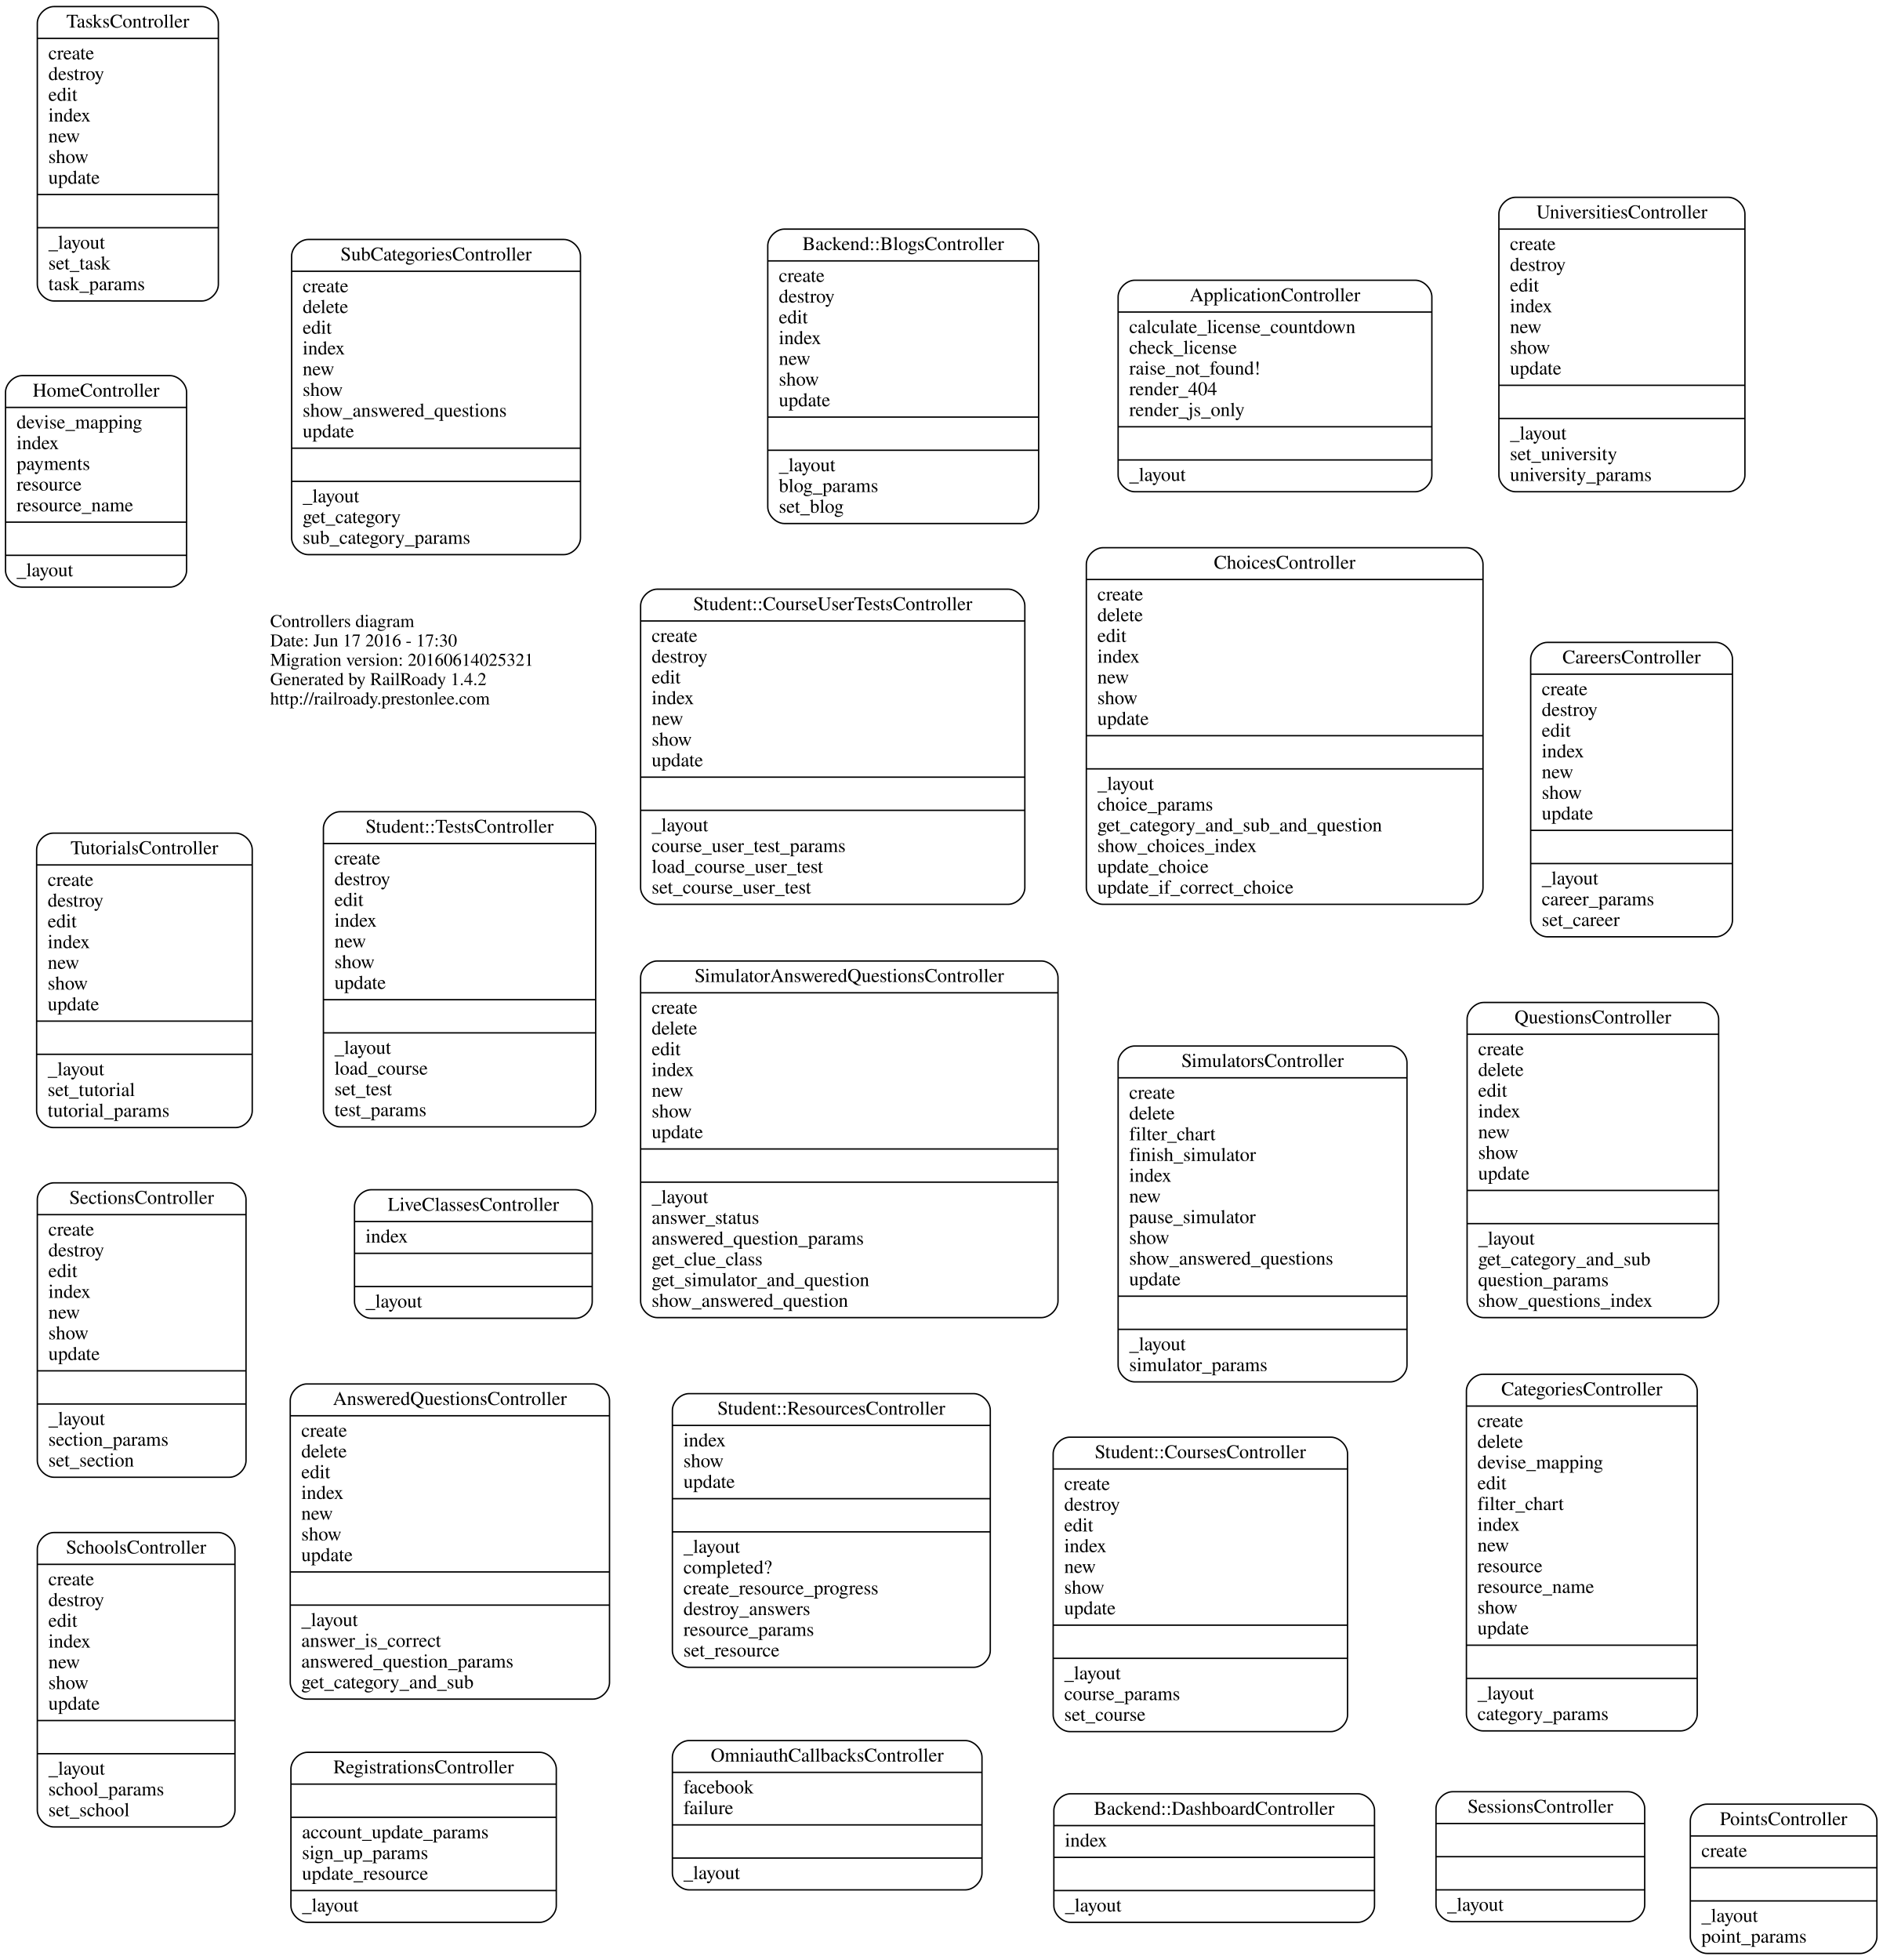
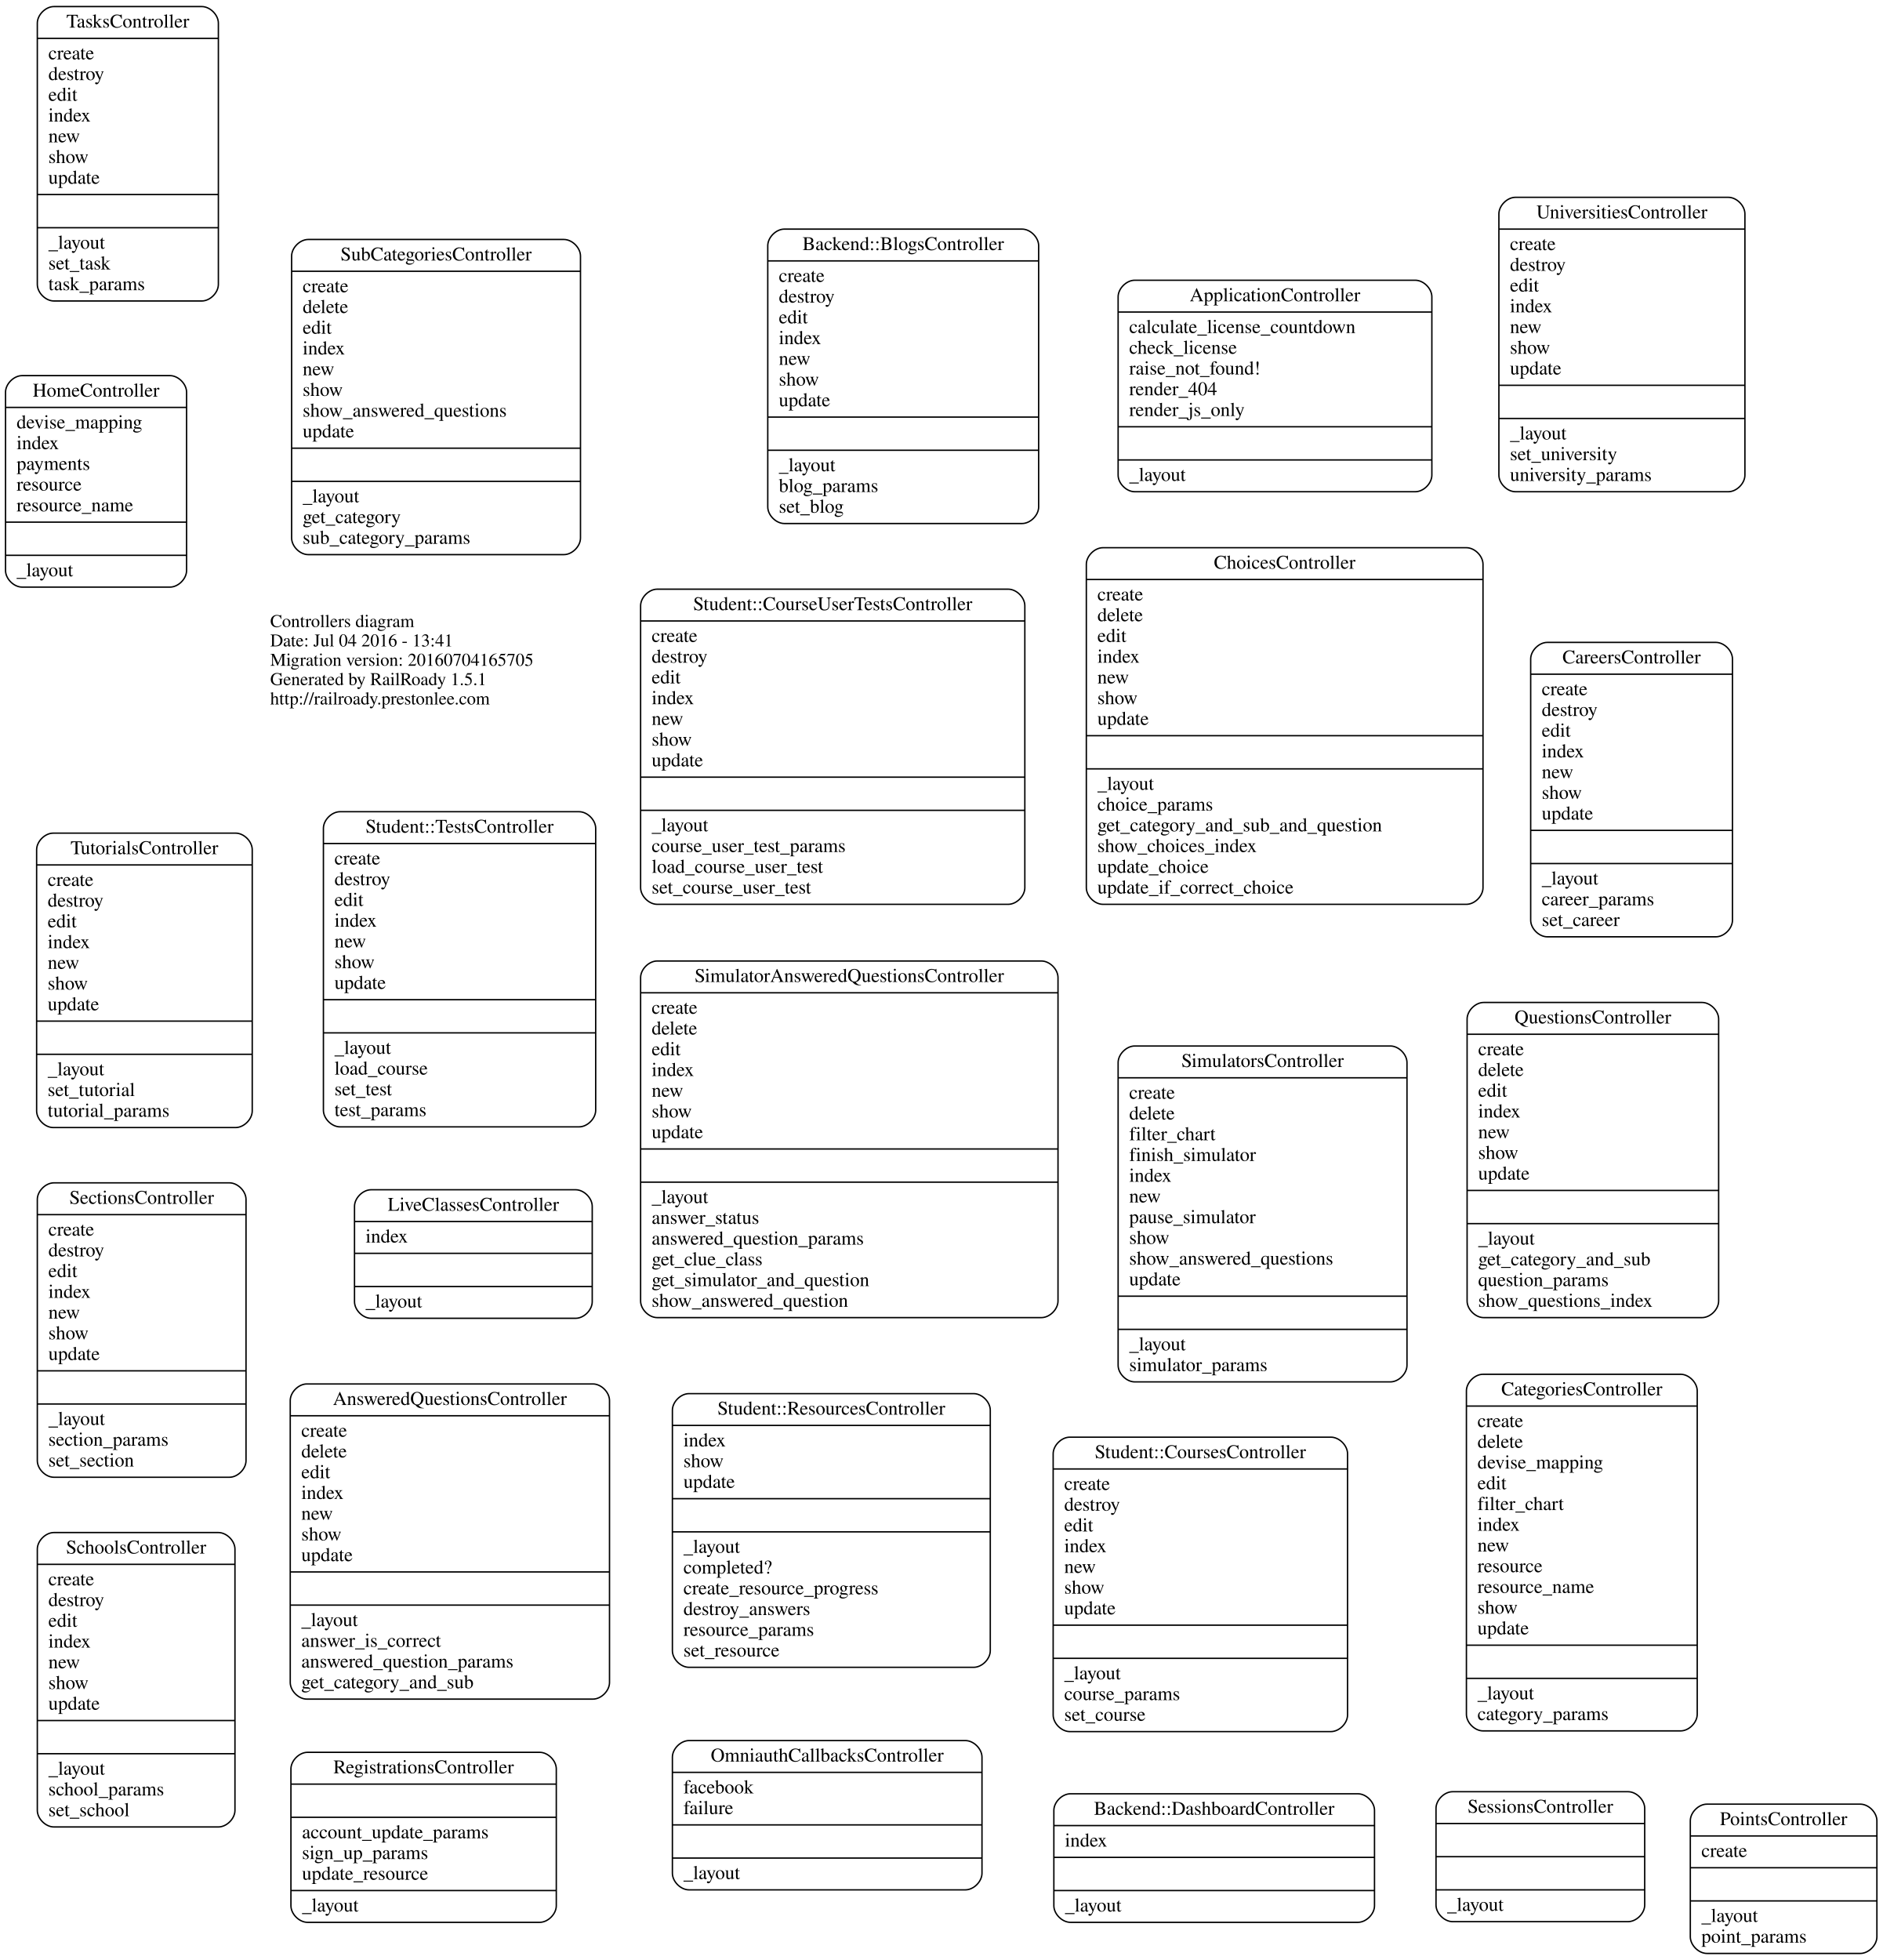
<svg xmlns="http://www.w3.org/2000/svg" width="1362pt" height="1418pt" viewBox="0.00 0.00 1362.00 1417.50">
  <g id="graph0" class="graph" transform="scale(1 1) rotate(0) translate(624.5 816)">
    <polygon fill="none" stroke="none" points="-624.5,601.5 -624.5,-816 737.5,-816 737.5,601.5 -624.5,601.5" />
    <g id="node1" class="node">
      <text text-anchor="start" x="-429" y="-362.6" font-family="Times,serif" font-size="13.00">Controllers diagram</text>
-       <text text-anchor="start" x="-429" y="-348.6" font-family="Times,serif" font-size="13.00">Date: Jun 17 2016 - 17:30</text>
-       <text text-anchor="start" x="-429" y="-334.6" font-family="Times,serif" font-size="13.00">Migration version: 20160614025321</text>
-       <text text-anchor="start" x="-429" y="-320.6" font-family="Times,serif" font-size="13.00">Generated by RailRoady 1.4.2</text>
+       <text text-anchor="start" x="-429" y="-348.6" font-family="Times,serif" font-size="13.00">Date: Jul 04 2016 - 13:41</text>
+       <text text-anchor="start" x="-429" y="-334.6" font-family="Times,serif" font-size="13.00">Migration version: 20160704165705</text>
+       <text text-anchor="start" x="-429" y="-320.6" font-family="Times,serif" font-size="13.00">Generated by RailRoady 1.5.1</text>
      <text text-anchor="start" x="-429" y="-306.6" font-family="Times,serif" font-size="13.00">http://railroady.prestonlee.com</text>
    </g>
    <g id="node2" class="node">
      <path fill="none" stroke="black" d="M-608.5,-391.5C-608.5,-391.5 -501.5,-391.5 -501.5,-391.5 -495.5,-391.5 -489.5,-397.5 -489.5,-403.5 -489.5,-403.5 -489.5,-532.5 -489.5,-532.5 -489.5,-538.5 -495.5,-544.5 -501.5,-544.5 -501.5,-544.5 -608.5,-544.5 -608.5,-544.5 -614.5,-544.5 -620.5,-538.5 -620.5,-532.5 -620.5,-532.5 -620.5,-403.5 -620.5,-403.5 -620.5,-397.5 -614.5,-391.5 -608.5,-391.5" />
      <text text-anchor="middle" x="-555" y="-529.3" font-family="Times,serif" font-size="14.00">HomeController</text>
      <polyline fill="none" stroke="black" points="-620.5,-521.5 -489.5,-521.5 " />
      <text text-anchor="start" x="-612.5" y="-506.3" font-family="Times,serif" font-size="14.00">devise_mapping</text>
      <text text-anchor="start" x="-612.5" y="-491.3" font-family="Times,serif" font-size="14.00">index</text>
      <text text-anchor="start" x="-612.5" y="-476.3" font-family="Times,serif" font-size="14.00">payments</text>
      <text text-anchor="start" x="-612.5" y="-461.3" font-family="Times,serif" font-size="14.00">resource</text>
      <text text-anchor="start" x="-612.5" y="-446.3" font-family="Times,serif" font-size="14.00">resource_name</text>
      <polyline fill="none" stroke="black" points="-620.5,-438.5 -489.5,-438.5 " />
      <polyline fill="none" stroke="black" points="-620.5,-414.5 -489.5,-414.5 " />
      <text text-anchor="start" x="-612.5" y="-399.3" font-family="Times,serif" font-size="14.00">_layout</text>
    </g>
    <g id="node3" class="node">
      <path fill="none" stroke="black" d="M-149,-162C-149,-162 105,-162 105,-162 111,-162 117,-168 117,-174 117,-174 117,-378 117,-378 117,-384 111,-390 105,-390 105,-390 -149,-390 -149,-390 -155,-390 -161,-384 -161,-378 -161,-378 -161,-174 -161,-174 -161,-168 -155,-162 -149,-162" />
      <text text-anchor="middle" x="-22" y="-374.8" font-family="Times,serif" font-size="14.00">Student::CourseUserTestsController</text>
      <polyline fill="none" stroke="black" points="-161,-367 117,-367 " />
      <text text-anchor="start" x="-153" y="-351.8" font-family="Times,serif" font-size="14.00">create</text>
      <text text-anchor="start" x="-153" y="-336.8" font-family="Times,serif" font-size="14.00">destroy</text>
      <text text-anchor="start" x="-153" y="-321.8" font-family="Times,serif" font-size="14.00">edit</text>
      <text text-anchor="start" x="-153" y="-306.8" font-family="Times,serif" font-size="14.00">index</text>
      <text text-anchor="start" x="-153" y="-291.8" font-family="Times,serif" font-size="14.00">new</text>
      <text text-anchor="start" x="-153" y="-276.8" font-family="Times,serif" font-size="14.00">show</text>
      <text text-anchor="start" x="-153" y="-261.8" font-family="Times,serif" font-size="14.00">update</text>
      <polyline fill="none" stroke="black" points="-161,-254 117,-254 " />
      <polyline fill="none" stroke="black" points="-161,-230 117,-230 " />
      <text text-anchor="start" x="-153" y="-214.8" font-family="Times,serif" font-size="14.00">_layout</text>
      <text text-anchor="start" x="-153" y="-199.8" font-family="Times,serif" font-size="14.00">course_user_test_params</text>
      <text text-anchor="start" x="-153" y="-184.8" font-family="Times,serif" font-size="14.00">load_course_user_test</text>
      <text text-anchor="start" x="-153" y="-169.8" font-family="Times,serif" font-size="14.00">set_course_user_test</text>
    </g>
    <g id="node4" class="node">
      <path fill="none" stroke="black" d="M-378.5,-1C-378.5,-1 -205.5,-1 -205.5,-1 -199.5,-1 -193.5,-7 -193.5,-13 -193.5,-13 -193.5,-217 -193.5,-217 -193.5,-223 -199.5,-229 -205.5,-229 -205.5,-229 -378.5,-229 -378.5,-229 -384.5,-229 -390.5,-223 -390.5,-217 -390.5,-217 -390.5,-13 -390.5,-13 -390.5,-7 -384.5,-1 -378.5,-1" />
      <text text-anchor="middle" x="-292" y="-213.8" font-family="Times,serif" font-size="14.00">Student::TestsController</text>
      <polyline fill="none" stroke="black" points="-390.5,-206 -193.5,-206 " />
      <text text-anchor="start" x="-382.5" y="-190.8" font-family="Times,serif" font-size="14.00">create</text>
      <text text-anchor="start" x="-382.5" y="-175.8" font-family="Times,serif" font-size="14.00">destroy</text>
      <text text-anchor="start" x="-382.5" y="-160.8" font-family="Times,serif" font-size="14.00">edit</text>
      <text text-anchor="start" x="-382.5" y="-145.8" font-family="Times,serif" font-size="14.00">index</text>
      <text text-anchor="start" x="-382.5" y="-130.8" font-family="Times,serif" font-size="14.00">new</text>
      <text text-anchor="start" x="-382.5" y="-115.8" font-family="Times,serif" font-size="14.00">show</text>
      <text text-anchor="start" x="-382.5" y="-100.8" font-family="Times,serif" font-size="14.00">update</text>
      <polyline fill="none" stroke="black" points="-390.5,-93 -193.5,-93 " />
      <polyline fill="none" stroke="black" points="-390.5,-69 -193.5,-69 " />
      <text text-anchor="start" x="-382.5" y="-53.8" font-family="Times,serif" font-size="14.00">_layout</text>
      <text text-anchor="start" x="-382.5" y="-38.8" font-family="Times,serif" font-size="14.00">load_course</text>
      <text text-anchor="start" x="-382.5" y="-23.8" font-family="Times,serif" font-size="14.00">set_test</text>
      <text text-anchor="start" x="-382.5" y="-8.8" font-family="Times,serif" font-size="14.00">test_params</text>
    </g>
    <g id="node5" class="node">
      <path fill="none" stroke="black" d="M-126,390C-126,390 80,390 80,390 86,390 92,384 92,378 92,378 92,204 92,204 92,198 86,192 80,192 80,192 -126,192 -126,192 -132,192 -138,198 -138,204 -138,204 -138,378 -138,378 -138,384 -132,390 -126,390" />
      <text text-anchor="middle" x="-23" y="207.2" font-family="Times,serif" font-size="14.00">Student::ResourcesController</text>
      <polyline fill="none" stroke="black" points="-138,215 92,215 " />
      <text text-anchor="start" x="-130" y="230.2" font-family="Times,serif" font-size="14.00">index</text>
      <text text-anchor="start" x="-130" y="245.2" font-family="Times,serif" font-size="14.00">show</text>
      <text text-anchor="start" x="-130" y="260.2" font-family="Times,serif" font-size="14.00">update</text>
      <polyline fill="none" stroke="black" points="-138,268 92,268 " />
      <polyline fill="none" stroke="black" points="-138,292 92,292 " />
      <text text-anchor="start" x="-130" y="307.2" font-family="Times,serif" font-size="14.00">_layout</text>
      <text text-anchor="start" x="-130" y="322.2" font-family="Times,serif" font-size="14.00">completed?</text>
      <text text-anchor="start" x="-130" y="337.2" font-family="Times,serif" font-size="14.00">create_resource_progress</text>
      <text text-anchor="start" x="-130" y="352.2" font-family="Times,serif" font-size="14.00">destroy_answers</text>
      <text text-anchor="start" x="-130" y="367.2" font-family="Times,serif" font-size="14.00">resource_params</text>
      <text text-anchor="start" x="-130" y="382.2" font-family="Times,serif" font-size="14.00">set_resource</text>
    </g>
    <g id="node6" class="node">
      <path fill="none" stroke="black" d="M149.5,436.5C149.5,436.5 338.5,436.5 338.5,436.5 344.5,436.5 350.5,430.5 350.5,424.5 350.5,424.5 350.5,235.5 350.5,235.5 350.5,229.5 344.5,223.5 338.5,223.5 338.5,223.5 149.5,223.5 149.5,223.5 143.5,223.5 137.5,229.5 137.5,235.5 137.5,235.5 137.5,424.5 137.5,424.5 137.5,430.5 143.5,436.5 149.5,436.5" />
      <text text-anchor="middle" x="244" y="238.7" font-family="Times,serif" font-size="14.00">Student::CoursesController</text>
      <polyline fill="none" stroke="black" points="137.5,246.5 350.5,246.5 " />
      <text text-anchor="start" x="145.5" y="261.7" font-family="Times,serif" font-size="14.00">create</text>
      <text text-anchor="start" x="145.5" y="276.7" font-family="Times,serif" font-size="14.00">destroy</text>
      <text text-anchor="start" x="145.5" y="291.7" font-family="Times,serif" font-size="14.00">edit</text>
      <text text-anchor="start" x="145.5" y="306.7" font-family="Times,serif" font-size="14.00">index</text>
      <text text-anchor="start" x="145.5" y="321.7" font-family="Times,serif" font-size="14.00">new</text>
      <text text-anchor="start" x="145.5" y="336.7" font-family="Times,serif" font-size="14.00">show</text>
      <text text-anchor="start" x="145.5" y="351.7" font-family="Times,serif" font-size="14.00">update</text>
      <polyline fill="none" stroke="black" points="137.5,359.5 350.5,359.5 " />
      <polyline fill="none" stroke="black" points="137.5,383.5 350.5,383.5 " />
      <text text-anchor="start" x="145.5" y="398.7" font-family="Times,serif" font-size="14.00">_layout</text>
      <text text-anchor="start" x="145.5" y="413.7" font-family="Times,serif" font-size="14.00">course_params</text>
      <text text-anchor="start" x="145.5" y="428.7" font-family="Times,serif" font-size="14.00">set_course</text>
    </g>
    <g id="node7" class="node">
      <path fill="none" stroke="black" d="M426.5,574C426.5,574 553.5,574 553.5,574 559.5,574 565.5,568 565.5,562 565.5,562 565.5,492 565.5,492 565.5,486 559.5,480 553.5,480 553.5,480 426.5,480 426.5,480 420.5,480 414.5,486 414.5,492 414.5,492 414.5,562 414.5,562 414.5,568 420.5,574 426.5,574" />
      <text text-anchor="middle" x="490" y="495.2" font-family="Times,serif" font-size="14.00">SessionsController</text>
      <polyline fill="none" stroke="black" points="414.5,503 565.5,503 " />
      <polyline fill="none" stroke="black" points="414.5,527 565.5,527 " />
      <polyline fill="none" stroke="black" points="414.5,551 565.5,551 " />
      <text text-anchor="start" x="422.5" y="566.2" font-family="Times,serif" font-size="14.00">_layout</text>
    </g>
    <g id="node8" class="node">
      <path fill="none" stroke="black" d="M196.5,183.5C196.5,183.5 381.5,183.5 381.5,183.5 387.5,183.5 393.5,177.5 393.5,171.5 393.5,171.5 393.5,-47.5 393.5,-47.5 393.5,-53.5 387.5,-59.5 381.5,-59.5 381.5,-59.5 196.5,-59.5 196.5,-59.5 190.5,-59.5 184.5,-53.5 184.5,-47.5 184.5,-47.5 184.5,171.5 184.5,171.5 184.5,177.5 190.5,183.5 196.5,183.5" />
      <text text-anchor="middle" x="289" y="-44.3" font-family="Times,serif" font-size="14.00">SimulatorsController</text>
      <polyline fill="none" stroke="black" points="184.5,-36.5 393.5,-36.5 " />
      <text text-anchor="start" x="192.5" y="-21.3" font-family="Times,serif" font-size="14.00">create</text>
      <text text-anchor="start" x="192.5" y="-6.3" font-family="Times,serif" font-size="14.00">delete</text>
      <text text-anchor="start" x="192.5" y="8.7" font-family="Times,serif" font-size="14.00">filter_chart</text>
      <text text-anchor="start" x="192.5" y="23.7" font-family="Times,serif" font-size="14.00">finish_simulator</text>
      <text text-anchor="start" x="192.5" y="38.7" font-family="Times,serif" font-size="14.00">index</text>
      <text text-anchor="start" x="192.5" y="53.7" font-family="Times,serif" font-size="14.00">new</text>
      <text text-anchor="start" x="192.5" y="68.7" font-family="Times,serif" font-size="14.00">pause_simulator</text>
      <text text-anchor="start" x="192.5" y="83.7" font-family="Times,serif" font-size="14.00">show</text>
      <text text-anchor="start" x="192.5" y="98.7" font-family="Times,serif" font-size="14.00">show_answered_questions</text>
      <text text-anchor="start" x="192.5" y="113.7" font-family="Times,serif" font-size="14.00">update</text>
      <polyline fill="none" stroke="black" points="184.5,121.5 393.5,121.5 " />
      <polyline fill="none" stroke="black" points="184.5,145.5 393.5,145.5 " />
      <text text-anchor="start" x="192.5" y="160.7" font-family="Times,serif" font-size="14.00">_layout</text>
      <text text-anchor="start" x="192.5" y="175.7" font-family="Times,serif" font-size="14.00">simulator_params</text>
    </g>
    <g id="node9" class="node">
      <path fill="none" stroke="black" d="M-585.5,505.5C-585.5,505.5 -466.5,505.5 -466.5,505.5 -460.5,505.5 -454.5,499.5 -454.5,493.5 -454.5,493.5 -454.5,304.5 -454.5,304.5 -454.5,298.5 -460.5,292.5 -466.5,292.5 -466.5,292.5 -585.5,292.5 -585.5,292.5 -591.5,292.5 -597.5,298.5 -597.5,304.5 -597.5,304.5 -597.5,493.5 -597.5,493.5 -597.5,499.5 -591.5,505.5 -585.5,505.5" />
      <text text-anchor="middle" x="-526" y="307.7" font-family="Times,serif" font-size="14.00">SchoolsController</text>
      <polyline fill="none" stroke="black" points="-597.5,315.5 -454.5,315.5 " />
      <text text-anchor="start" x="-589.5" y="330.7" font-family="Times,serif" font-size="14.00">create</text>
      <text text-anchor="start" x="-589.5" y="345.7" font-family="Times,serif" font-size="14.00">destroy</text>
      <text text-anchor="start" x="-589.5" y="360.7" font-family="Times,serif" font-size="14.00">edit</text>
      <text text-anchor="start" x="-589.5" y="375.7" font-family="Times,serif" font-size="14.00">index</text>
      <text text-anchor="start" x="-589.5" y="390.7" font-family="Times,serif" font-size="14.00">new</text>
      <text text-anchor="start" x="-589.5" y="405.7" font-family="Times,serif" font-size="14.00">show</text>
      <text text-anchor="start" x="-589.5" y="420.7" font-family="Times,serif" font-size="14.00">update</text>
      <polyline fill="none" stroke="black" points="-597.5,428.5 -454.5,428.5 " />
      <polyline fill="none" stroke="black" points="-597.5,452.5 -454.5,452.5 " />
      <text text-anchor="start" x="-589.5" y="467.7" font-family="Times,serif" font-size="14.00">_layout</text>
      <text text-anchor="start" x="-589.5" y="482.7" font-family="Times,serif" font-size="14.00">school_params</text>
      <text text-anchor="start" x="-589.5" y="497.7" font-family="Times,serif" font-size="14.00">set_school</text>
    </g>
    <g id="node10" class="node">
      <path fill="none" stroke="black" d="M-402.5,413C-402.5,413 -195.5,413 -195.5,413 -189.5,413 -183.5,407 -183.5,401 -183.5,401 -183.5,197 -183.5,197 -183.5,191 -189.5,185 -195.5,185 -195.5,185 -402.5,185 -402.5,185 -408.5,185 -414.5,191 -414.5,197 -414.5,197 -414.5,401 -414.5,401 -414.5,407 -408.5,413 -402.5,413" />
      <text text-anchor="middle" x="-299" y="200.2" font-family="Times,serif" font-size="14.00">AnsweredQuestionsController</text>
      <polyline fill="none" stroke="black" points="-414.5,208 -183.5,208 " />
      <text text-anchor="start" x="-406.5" y="223.2" font-family="Times,serif" font-size="14.00">create</text>
      <text text-anchor="start" x="-406.5" y="238.2" font-family="Times,serif" font-size="14.00">delete</text>
      <text text-anchor="start" x="-406.5" y="253.2" font-family="Times,serif" font-size="14.00">edit</text>
      <text text-anchor="start" x="-406.5" y="268.2" font-family="Times,serif" font-size="14.00">index</text>
      <text text-anchor="start" x="-406.5" y="283.2" font-family="Times,serif" font-size="14.00">new</text>
      <text text-anchor="start" x="-406.5" y="298.2" font-family="Times,serif" font-size="14.00">show</text>
      <text text-anchor="start" x="-406.5" y="313.2" font-family="Times,serif" font-size="14.00">update</text>
      <polyline fill="none" stroke="black" points="-414.5,321 -183.5,321 " />
      <polyline fill="none" stroke="black" points="-414.5,345 -183.5,345 " />
      <text text-anchor="start" x="-406.5" y="360.2" font-family="Times,serif" font-size="14.00">_layout</text>
      <text text-anchor="start" x="-406.5" y="375.2" font-family="Times,serif" font-size="14.00">answer_is_correct</text>
      <text text-anchor="start" x="-406.5" y="390.2" font-family="Times,serif" font-size="14.00">answered_question_params</text>
      <text text-anchor="start" x="-406.5" y="405.2" font-family="Times,serif" font-size="14.00">get_category_and_sub</text>
    </g>
    <g id="node11" class="node">
      <path fill="none" stroke="black" d="M-356,137.5C-356,137.5 -208,137.5 -208,137.5 -202,137.5 -196,131.5 -196,125.5 -196,125.5 -196,56.5 -196,56.5 -196,50.5 -202,44.5 -208,44.5 -208,44.5 -356,44.5 -356,44.5 -362,44.5 -368,50.5 -368,56.5 -368,56.5 -368,125.5 -368,125.5 -368,131.5 -362,137.5 -356,137.5" />
      <text text-anchor="middle" x="-282" y="59.7" font-family="Times,serif" font-size="14.00">LiveClassesController</text>
      <polyline fill="none" stroke="black" points="-368,67.5 -196,67.5 " />
      <text text-anchor="start" x="-360" y="82.7" font-family="Times,serif" font-size="14.00">index</text>
      <polyline fill="none" stroke="black" points="-368,90.5 -196,90.5 " />
      <polyline fill="none" stroke="black" points="-368,114.5 -196,114.5 " />
      <text text-anchor="start" x="-360" y="129.7" font-family="Times,serif" font-size="14.00">_layout</text>
    </g>
    <g id="node12" class="node">
      <path fill="none" stroke="black" d="M-126,551C-126,551 74,551 74,551 80,551 86,545 86,539 86,539 86,455 86,455 86,449 80,443 74,443 74,443 -126,443 -126,443 -132,443 -138,449 -138,455 -138,455 -138,539 -138,539 -138,545 -132,551 -126,551" />
      <text text-anchor="middle" x="-26" y="458.2" font-family="Times,serif" font-size="14.00">OmniauthCallbacksController</text>
      <polyline fill="none" stroke="black" points="-138,466 86,466 " />
      <text text-anchor="start" x="-130" y="481.2" font-family="Times,serif" font-size="14.00">facebook</text>
      <text text-anchor="start" x="-130" y="496.2" font-family="Times,serif" font-size="14.00">failure</text>
      <polyline fill="none" stroke="black" points="-138,504 86,504 " />
      <polyline fill="none" stroke="black" points="-138,528 86,528 " />
      <text text-anchor="start" x="-130" y="543.2" font-family="Times,serif" font-size="14.00">_layout</text>
    </g>
    <g id="node13" class="node">
      <path fill="none" stroke="black" d="M448.5,436C448.5,436 591.5,436 591.5,436 597.5,436 603.5,430 603.5,424 603.5,424 603.5,190 603.5,190 603.5,184 597.5,178 591.5,178 591.5,178 448.5,178 448.5,178 442.5,178 436.5,184 436.5,190 436.5,190 436.5,424 436.5,424 436.5,430 442.5,436 448.5,436" />
      <text text-anchor="middle" x="520" y="193.2" font-family="Times,serif" font-size="14.00">CategoriesController</text>
      <polyline fill="none" stroke="black" points="436.5,201 603.5,201 " />
      <text text-anchor="start" x="444.5" y="216.2" font-family="Times,serif" font-size="14.00">create</text>
      <text text-anchor="start" x="444.5" y="231.2" font-family="Times,serif" font-size="14.00">delete</text>
      <text text-anchor="start" x="444.5" y="246.2" font-family="Times,serif" font-size="14.00">devise_mapping</text>
      <text text-anchor="start" x="444.5" y="261.2" font-family="Times,serif" font-size="14.00">edit</text>
      <text text-anchor="start" x="444.5" y="276.2" font-family="Times,serif" font-size="14.00">filter_chart</text>
      <text text-anchor="start" x="444.5" y="291.2" font-family="Times,serif" font-size="14.00">index</text>
      <text text-anchor="start" x="444.5" y="306.2" font-family="Times,serif" font-size="14.00">new</text>
      <text text-anchor="start" x="444.5" y="321.2" font-family="Times,serif" font-size="14.00">resource</text>
      <text text-anchor="start" x="444.5" y="336.2" font-family="Times,serif" font-size="14.00">resource_name</text>
      <text text-anchor="start" x="444.5" y="351.2" font-family="Times,serif" font-size="14.00">show</text>
      <text text-anchor="start" x="444.5" y="366.2" font-family="Times,serif" font-size="14.00">update</text>
      <polyline fill="none" stroke="black" points="436.5,374 603.5,374 " />
      <polyline fill="none" stroke="black" points="436.5,398 603.5,398 " />
      <text text-anchor="start" x="444.5" y="413.2" font-family="Times,serif" font-size="14.00">_layout</text>
      <text text-anchor="start" x="444.5" y="428.2" font-family="Times,serif" font-size="14.00">category_params</text>
    </g>
    <g id="node14" class="node">
      <path fill="none" stroke="black" d="M-585.5,-598.5C-585.5,-598.5 -478.5,-598.5 -478.5,-598.5 -472.5,-598.5 -466.5,-604.5 -466.5,-610.5 -466.5,-610.5 -466.5,-799.5 -466.5,-799.5 -466.5,-805.5 -472.5,-811.5 -478.5,-811.5 -478.5,-811.5 -585.5,-811.5 -585.5,-811.5 -591.5,-811.5 -597.5,-805.5 -597.5,-799.5 -597.5,-799.5 -597.5,-610.5 -597.5,-610.5 -597.5,-604.5 -591.5,-598.5 -585.5,-598.5" />
      <text text-anchor="middle" x="-532" y="-796.3" font-family="Times,serif" font-size="14.00">TasksController</text>
      <polyline fill="none" stroke="black" points="-597.5,-788.5 -466.5,-788.5 " />
      <text text-anchor="start" x="-589.5" y="-773.3" font-family="Times,serif" font-size="14.00">create</text>
      <text text-anchor="start" x="-589.5" y="-758.3" font-family="Times,serif" font-size="14.00">destroy</text>
      <text text-anchor="start" x="-589.5" y="-743.3" font-family="Times,serif" font-size="14.00">edit</text>
      <text text-anchor="start" x="-589.5" y="-728.3" font-family="Times,serif" font-size="14.00">index</text>
      <text text-anchor="start" x="-589.5" y="-713.3" font-family="Times,serif" font-size="14.00">new</text>
      <text text-anchor="start" x="-589.5" y="-698.3" font-family="Times,serif" font-size="14.00">show</text>
      <text text-anchor="start" x="-589.5" y="-683.3" font-family="Times,serif" font-size="14.00">update</text>
      <polyline fill="none" stroke="black" points="-597.5,-675.5 -466.5,-675.5 " />
      <polyline fill="none" stroke="black" points="-597.5,-651.5 -466.5,-651.5 " />
      <text text-anchor="start" x="-589.5" y="-636.3" font-family="Times,serif" font-size="14.00">_layout</text>
      <text text-anchor="start" x="-589.5" y="-621.3" font-family="Times,serif" font-size="14.00">set_task</text>
      <text text-anchor="start" x="-589.5" y="-606.3" font-family="Times,serif" font-size="14.00">task_params</text>
    </g>
    <g id="node15" class="node">
      <path fill="none" stroke="black" d="M-149,137C-149,137 129,137 129,137 135,137 141,131 141,125 141,125 141,-109 141,-109 141,-115 135,-121 129,-121 129,-121 -149,-121 -149,-121 -155,-121 -161,-115 -161,-109 -161,-109 -161,125 -161,125 -161,131 -155,137 -149,137" />
      <text text-anchor="middle" x="-10" y="-105.8" font-family="Times,serif" font-size="14.00">SimulatorAnsweredQuestionsController</text>
      <polyline fill="none" stroke="black" points="-161,-98 141,-98 " />
      <text text-anchor="start" x="-153" y="-82.8" font-family="Times,serif" font-size="14.00">create</text>
      <text text-anchor="start" x="-153" y="-67.8" font-family="Times,serif" font-size="14.00">delete</text>
      <text text-anchor="start" x="-153" y="-52.8" font-family="Times,serif" font-size="14.00">edit</text>
      <text text-anchor="start" x="-153" y="-37.8" font-family="Times,serif" font-size="14.00">index</text>
      <text text-anchor="start" x="-153" y="-22.8" font-family="Times,serif" font-size="14.00">new</text>
      <text text-anchor="start" x="-153" y="-7.8" font-family="Times,serif" font-size="14.00">show</text>
      <text text-anchor="start" x="-153" y="7.2" font-family="Times,serif" font-size="14.00">update</text>
      <polyline fill="none" stroke="black" points="-161,15 141,15 " />
      <polyline fill="none" stroke="black" points="-161,39 141,39 " />
      <text text-anchor="start" x="-153" y="54.2" font-family="Times,serif" font-size="14.00">_layout</text>
      <text text-anchor="start" x="-153" y="69.2" font-family="Times,serif" font-size="14.00">answer_status</text>
      <text text-anchor="start" x="-153" y="84.2" font-family="Times,serif" font-size="14.00">answered_question_params</text>
      <text text-anchor="start" x="-153" y="99.2" font-family="Times,serif" font-size="14.00">get_clue_class</text>
      <text text-anchor="start" x="-153" y="114.2" font-family="Times,serif" font-size="14.00">get_simulator_and_question</text>
      <text text-anchor="start" x="-153" y="129.2" font-family="Times,serif" font-size="14.00">show_answered_question</text>
    </g>
    <g id="node16" class="node">
      <path fill="none" stroke="black" d="M472,-460.5C472,-460.5 626,-460.5 626,-460.5 632,-460.5 638,-466.5 638,-472.5 638,-472.5 638,-661.5 638,-661.5 638,-667.5 632,-673.5 626,-673.5 626,-673.5 472,-673.5 472,-673.5 466,-673.5 460,-667.5 460,-661.5 460,-661.5 460,-472.5 460,-472.5 460,-466.5 466,-460.5 472,-460.5" />
      <text text-anchor="middle" x="549" y="-658.3" font-family="Times,serif" font-size="14.00">UniversitiesController</text>
      <polyline fill="none" stroke="black" points="460,-650.5 638,-650.5 " />
      <text text-anchor="start" x="468" y="-635.3" font-family="Times,serif" font-size="14.00">create</text>
      <text text-anchor="start" x="468" y="-620.3" font-family="Times,serif" font-size="14.00">destroy</text>
      <text text-anchor="start" x="468" y="-605.3" font-family="Times,serif" font-size="14.00">edit</text>
      <text text-anchor="start" x="468" y="-590.3" font-family="Times,serif" font-size="14.00">index</text>
      <text text-anchor="start" x="468" y="-575.3" font-family="Times,serif" font-size="14.00">new</text>
      <text text-anchor="start" x="468" y="-560.3" font-family="Times,serif" font-size="14.00">show</text>
      <text text-anchor="start" x="468" y="-545.3" font-family="Times,serif" font-size="14.00">update</text>
      <polyline fill="none" stroke="black" points="460,-537.5 638,-537.5 " />
      <polyline fill="none" stroke="black" points="460,-513.5 638,-513.5 " />
      <text text-anchor="start" x="468" y="-498.3" font-family="Times,serif" font-size="14.00">_layout</text>
      <text text-anchor="start" x="468" y="-483.3" font-family="Times,serif" font-size="14.00">set_university</text>
      <text text-anchor="start" x="468" y="-468.3" font-family="Times,serif" font-size="14.00">university_params</text>
    </g>
    <g id="node17" class="node">
      <path fill="none" stroke="black" d="M610.5,597C610.5,597 721.5,597 721.5,597 727.5,597 733.5,591 733.5,585 733.5,585 733.5,501 733.5,501 733.5,495 727.5,489 721.5,489 721.5,489 610.5,489 610.5,489 604.5,489 598.5,495 598.5,501 598.5,501 598.5,585 598.5,585 598.5,591 604.5,597 610.5,597" />
      <text text-anchor="middle" x="666" y="504.2" font-family="Times,serif" font-size="14.00">PointsController</text>
      <polyline fill="none" stroke="black" points="598.5,512 733.5,512 " />
      <text text-anchor="start" x="606.5" y="527.2" font-family="Times,serif" font-size="14.00">create</text>
      <polyline fill="none" stroke="black" points="598.5,535 733.5,535 " />
      <polyline fill="none" stroke="black" points="598.5,559 733.5,559 " />
      <text text-anchor="start" x="606.5" y="574.2" font-family="Times,serif" font-size="14.00">_layout</text>
      <text text-anchor="start" x="606.5" y="589.2" font-family="Times,serif" font-size="14.00">point_params</text>
    </g>
    <g id="node18" class="node">
      <path fill="none" stroke="black" d="M196.5,-460.5C196.5,-460.5 399.5,-460.5 399.5,-460.5 405.5,-460.5 411.5,-466.5 411.5,-472.5 411.5,-472.5 411.5,-601.5 411.5,-601.5 411.5,-607.5 405.5,-613.5 399.5,-613.5 399.5,-613.5 196.5,-613.5 196.5,-613.5 190.5,-613.5 184.5,-607.5 184.5,-601.5 184.5,-601.5 184.5,-472.5 184.5,-472.5 184.5,-466.5 190.5,-460.5 196.5,-460.5" />
      <text text-anchor="middle" x="298" y="-598.3" font-family="Times,serif" font-size="14.00">ApplicationController</text>
      <polyline fill="none" stroke="black" points="184.5,-590.5 411.5,-590.5 " />
      <text text-anchor="start" x="192.5" y="-575.3" font-family="Times,serif" font-size="14.00">calculate_license_countdown</text>
      <text text-anchor="start" x="192.5" y="-560.3" font-family="Times,serif" font-size="14.00">check_license</text>
      <text text-anchor="start" x="192.5" y="-545.3" font-family="Times,serif" font-size="14.00">raise_not_found!</text>
      <text text-anchor="start" x="192.5" y="-530.3" font-family="Times,serif" font-size="14.00">render_404</text>
      <text text-anchor="start" x="192.5" y="-515.3" font-family="Times,serif" font-size="14.00">render_js_only</text>
      <polyline fill="none" stroke="black" points="184.5,-507.5 411.5,-507.5 " />
      <polyline fill="none" stroke="black" points="184.5,-483.5 411.5,-483.5 " />
      <text text-anchor="start" x="192.5" y="-468.3" font-family="Times,serif" font-size="14.00">_layout</text>
    </g>
    <g id="node19" class="node">
      <path fill="none" stroke="black" d="M495,-138.5C495,-138.5 617,-138.5 617,-138.5 623,-138.5 629,-144.5 629,-150.5 629,-150.5 629,-339.5 629,-339.5 629,-345.5 623,-351.5 617,-351.5 617,-351.5 495,-351.5 495,-351.5 489,-351.5 483,-345.5 483,-339.5 483,-339.5 483,-150.5 483,-150.5 483,-144.5 489,-138.5 495,-138.5" />
      <text text-anchor="middle" x="556" y="-336.3" font-family="Times,serif" font-size="14.00">CareersController</text>
      <polyline fill="none" stroke="black" points="483,-328.5 629,-328.5 " />
      <text text-anchor="start" x="491" y="-313.3" font-family="Times,serif" font-size="14.00">create</text>
      <text text-anchor="start" x="491" y="-298.3" font-family="Times,serif" font-size="14.00">destroy</text>
      <text text-anchor="start" x="491" y="-283.3" font-family="Times,serif" font-size="14.00">edit</text>
      <text text-anchor="start" x="491" y="-268.3" font-family="Times,serif" font-size="14.00">index</text>
      <text text-anchor="start" x="491" y="-253.3" font-family="Times,serif" font-size="14.00">new</text>
      <text text-anchor="start" x="491" y="-238.3" font-family="Times,serif" font-size="14.00">show</text>
      <text text-anchor="start" x="491" y="-223.3" font-family="Times,serif" font-size="14.00">update</text>
      <polyline fill="none" stroke="black" points="483,-215.5 629,-215.5 " />
      <polyline fill="none" stroke="black" points="483,-191.5 629,-191.5 " />
      <text text-anchor="start" x="491" y="-176.3" font-family="Times,serif" font-size="14.00">_layout</text>
      <text text-anchor="start" x="491" y="-161.3" font-family="Times,serif" font-size="14.00">career_params</text>
      <text text-anchor="start" x="491" y="-146.3" font-family="Times,serif" font-size="14.00">set_career</text>
    </g>
    <g id="node20" class="node">
      <path fill="none" stroke="black" d="M-401.5,-415C-401.5,-415 -216.5,-415 -216.5,-415 -210.5,-415 -204.5,-421 -204.5,-427 -204.5,-427 -204.5,-631 -204.5,-631 -204.5,-637 -210.5,-643 -216.5,-643 -216.5,-643 -401.5,-643 -401.5,-643 -407.5,-643 -413.5,-637 -413.5,-631 -413.5,-631 -413.5,-427 -413.5,-427 -413.5,-421 -407.5,-415 -401.5,-415" />
      <text text-anchor="middle" x="-309" y="-627.8" font-family="Times,serif" font-size="14.00">SubCategoriesController</text>
      <polyline fill="none" stroke="black" points="-413.5,-620 -204.5,-620 " />
      <text text-anchor="start" x="-405.5" y="-604.8" font-family="Times,serif" font-size="14.00">create</text>
      <text text-anchor="start" x="-405.5" y="-589.8" font-family="Times,serif" font-size="14.00">delete</text>
      <text text-anchor="start" x="-405.5" y="-574.8" font-family="Times,serif" font-size="14.00">edit</text>
      <text text-anchor="start" x="-405.5" y="-559.8" font-family="Times,serif" font-size="14.00">index</text>
      <text text-anchor="start" x="-405.5" y="-544.8" font-family="Times,serif" font-size="14.00">new</text>
      <text text-anchor="start" x="-405.5" y="-529.8" font-family="Times,serif" font-size="14.00">show</text>
      <text text-anchor="start" x="-405.5" y="-514.8" font-family="Times,serif" font-size="14.00">show_answered_questions</text>
      <text text-anchor="start" x="-405.5" y="-499.8" font-family="Times,serif" font-size="14.00">update</text>
      <polyline fill="none" stroke="black" points="-413.5,-492 -204.5,-492 " />
      <polyline fill="none" stroke="black" points="-413.5,-468 -204.5,-468 " />
      <text text-anchor="start" x="-405.5" y="-452.8" font-family="Times,serif" font-size="14.00">_layout</text>
      <text text-anchor="start" x="-405.5" y="-437.8" font-family="Times,serif" font-size="14.00">get_category</text>
      <text text-anchor="start" x="-405.5" y="-422.8" font-family="Times,serif" font-size="14.00">sub_category_params</text>
    </g>
    <g id="node21" class="node">
      <path fill="none" stroke="black" d="M-402,574.5C-402,574.5 -234,574.5 -234,574.5 -228,574.5 -222,568.5 -222,562.5 -222,562.5 -222,463.5 -222,463.5 -222,457.5 -228,451.5 -234,451.5 -234,451.5 -402,451.5 -402,451.5 -408,451.5 -414,457.5 -414,463.5 -414,463.5 -414,562.5 -414,562.5 -414,568.5 -408,574.5 -402,574.5" />
      <text text-anchor="middle" x="-318" y="466.7" font-family="Times,serif" font-size="14.00">RegistrationsController</text>
      <polyline fill="none" stroke="black" points="-414,474.5 -222,474.5 " />
      <polyline fill="none" stroke="black" points="-414,498.5 -222,498.5 " />
      <text text-anchor="start" x="-406" y="513.7" font-family="Times,serif" font-size="14.00">account_update_params</text>
      <text text-anchor="start" x="-406" y="528.7" font-family="Times,serif" font-size="14.00">sign_up_params</text>
      <text text-anchor="start" x="-406" y="543.7" font-family="Times,serif" font-size="14.00">update_resource</text>
      <polyline fill="none" stroke="black" points="-414,551.5 -222,551.5 " />
      <text text-anchor="start" x="-406" y="566.7" font-family="Times,serif" font-size="14.00">_layout</text>
    </g>
    <g id="node22" class="node">
      <path fill="none" stroke="black" d="M-586,-0.5C-586,-0.5 -454,-0.5 -454,-0.5 -448,-0.5 -442,-6.5 -442,-12.5 -442,-12.5 -442,-201.5 -442,-201.5 -442,-207.5 -448,-213.5 -454,-213.5 -454,-213.5 -586,-213.5 -586,-213.5 -592,-213.5 -598,-207.5 -598,-201.5 -598,-201.5 -598,-12.5 -598,-12.5 -598,-6.5 -592,-0.5 -586,-0.5" />
      <text text-anchor="middle" x="-520" y="-198.3" font-family="Times,serif" font-size="14.00">TutorialsController</text>
      <polyline fill="none" stroke="black" points="-598,-190.5 -442,-190.5 " />
      <text text-anchor="start" x="-590" y="-175.3" font-family="Times,serif" font-size="14.00">create</text>
      <text text-anchor="start" x="-590" y="-160.3" font-family="Times,serif" font-size="14.00">destroy</text>
      <text text-anchor="start" x="-590" y="-145.3" font-family="Times,serif" font-size="14.00">edit</text>
      <text text-anchor="start" x="-590" y="-130.3" font-family="Times,serif" font-size="14.00">index</text>
      <text text-anchor="start" x="-590" y="-115.3" font-family="Times,serif" font-size="14.00">new</text>
      <text text-anchor="start" x="-590" y="-100.3" font-family="Times,serif" font-size="14.00">show</text>
      <text text-anchor="start" x="-590" y="-85.3" font-family="Times,serif" font-size="14.00">update</text>
      <polyline fill="none" stroke="black" points="-598,-77.5 -442,-77.5 " />
      <polyline fill="none" stroke="black" points="-598,-53.5 -442,-53.5 " />
      <text text-anchor="start" x="-590" y="-38.3" font-family="Times,serif" font-size="14.00">_layout</text>
      <text text-anchor="start" x="-590" y="-23.3" font-family="Times,serif" font-size="14.00">set_tutorial</text>
      <text text-anchor="start" x="-590" y="-8.3" font-family="Times,serif" font-size="14.00">tutorial_params</text>
    </g>
    <g id="node23" class="node">
      <path fill="none" stroke="black" d="M449,137C449,137 607,137 607,137 613,137 619,131 619,125 619,125 619,-79 619,-79 619,-85 613,-91 607,-91 607,-91 449,-91 449,-91 443,-91 437,-85 437,-79 437,-79 437,125 437,125 437,131 443,137 449,137" />
      <text text-anchor="middle" x="528" y="-75.8" font-family="Times,serif" font-size="14.00">QuestionsController</text>
      <polyline fill="none" stroke="black" points="437,-68 619,-68 " />
      <text text-anchor="start" x="445" y="-52.8" font-family="Times,serif" font-size="14.00">create</text>
      <text text-anchor="start" x="445" y="-37.8" font-family="Times,serif" font-size="14.00">delete</text>
      <text text-anchor="start" x="445" y="-22.8" font-family="Times,serif" font-size="14.00">edit</text>
      <text text-anchor="start" x="445" y="-7.8" font-family="Times,serif" font-size="14.00">index</text>
      <text text-anchor="start" x="445" y="7.2" font-family="Times,serif" font-size="14.00">new</text>
      <text text-anchor="start" x="445" y="22.2" font-family="Times,serif" font-size="14.00">show</text>
      <text text-anchor="start" x="445" y="37.2" font-family="Times,serif" font-size="14.00">update</text>
      <polyline fill="none" stroke="black" points="437,45 619,45 " />
      <polyline fill="none" stroke="black" points="437,69 619,69 " />
      <text text-anchor="start" x="445" y="84.2" font-family="Times,serif" font-size="14.00">_layout</text>
      <text text-anchor="start" x="445" y="99.2" font-family="Times,serif" font-size="14.00">get_category_and_sub</text>
      <text text-anchor="start" x="445" y="114.2" font-family="Times,serif" font-size="14.00">question_params</text>
      <text text-anchor="start" x="445" y="129.2" font-family="Times,serif" font-size="14.00">show_questions_index</text>
    </g>
    <g id="node24" class="node">
      <path fill="none" stroke="black" d="M173.5,-162C173.5,-162 436.5,-162 436.5,-162 442.5,-162 448.5,-168 448.5,-174 448.5,-174 448.5,-408 448.5,-408 448.5,-414 442.5,-420 436.5,-420 436.5,-420 173.5,-420 173.5,-420 167.5,-420 161.5,-414 161.5,-408 161.5,-408 161.5,-174 161.5,-174 161.5,-168 167.5,-162 173.5,-162" />
      <text text-anchor="middle" x="305" y="-404.8" font-family="Times,serif" font-size="14.00">ChoicesController</text>
      <polyline fill="none" stroke="black" points="161.5,-397 448.5,-397 " />
      <text text-anchor="start" x="169.5" y="-381.8" font-family="Times,serif" font-size="14.00">create</text>
      <text text-anchor="start" x="169.5" y="-366.8" font-family="Times,serif" font-size="14.00">delete</text>
      <text text-anchor="start" x="169.5" y="-351.8" font-family="Times,serif" font-size="14.00">edit</text>
      <text text-anchor="start" x="169.5" y="-336.8" font-family="Times,serif" font-size="14.00">index</text>
      <text text-anchor="start" x="169.5" y="-321.8" font-family="Times,serif" font-size="14.00">new</text>
      <text text-anchor="start" x="169.5" y="-306.8" font-family="Times,serif" font-size="14.00">show</text>
      <text text-anchor="start" x="169.5" y="-291.8" font-family="Times,serif" font-size="14.00">update</text>
      <polyline fill="none" stroke="black" points="161.5,-284 448.5,-284 " />
      <polyline fill="none" stroke="black" points="161.5,-260 448.5,-260 " />
      <text text-anchor="start" x="169.5" y="-244.8" font-family="Times,serif" font-size="14.00">_layout</text>
      <text text-anchor="start" x="169.5" y="-229.8" font-family="Times,serif" font-size="14.00">choice_params</text>
      <text text-anchor="start" x="169.5" y="-214.8" font-family="Times,serif" font-size="14.00">get_category_and_sub_and_question</text>
      <text text-anchor="start" x="169.5" y="-199.8" font-family="Times,serif" font-size="14.00">show_choices_index</text>
      <text text-anchor="start" x="169.5" y="-184.8" font-family="Times,serif" font-size="14.00">update_choice</text>
      <text text-anchor="start" x="169.5" y="-169.8" font-family="Times,serif" font-size="14.00">update_if_correct_choice</text>
    </g>
    <g id="node25" class="node">
      <path fill="none" stroke="black" d="M150,574.5C150,574.5 358,574.5 358,574.5 364,574.5 370,568.5 370,562.5 370,562.5 370,493.5 370,493.5 370,487.5 364,481.5 358,481.5 358,481.5 150,481.5 150,481.5 144,481.5 138,487.5 138,493.5 138,493.5 138,562.5 138,562.5 138,568.5 144,574.5 150,574.5" />
      <text text-anchor="middle" x="254" y="496.7" font-family="Times,serif" font-size="14.00">Backend::DashboardController</text>
      <polyline fill="none" stroke="black" points="138,504.5 370,504.5 " />
      <text text-anchor="start" x="146" y="519.7" font-family="Times,serif" font-size="14.00">index</text>
      <polyline fill="none" stroke="black" points="138,527.5 370,527.5 " />
      <polyline fill="none" stroke="black" points="138,551.5 370,551.5 " />
      <text text-anchor="start" x="146" y="566.7" font-family="Times,serif" font-size="14.00">_layout</text>
    </g>
    <g id="node26" class="node">
      <path fill="none" stroke="black" d="M-57,-437.5C-57,-437.5 115,-437.5 115,-437.5 121,-437.5 127,-443.5 127,-449.5 127,-449.5 127,-638.5 127,-638.5 127,-644.5 121,-650.5 115,-650.5 115,-650.5 -57,-650.5 -57,-650.5 -63,-650.5 -69,-644.5 -69,-638.5 -69,-638.5 -69,-449.5 -69,-449.5 -69,-443.5 -63,-437.5 -57,-437.5" />
      <text text-anchor="middle" x="29" y="-635.3" font-family="Times,serif" font-size="14.00">Backend::BlogsController</text>
      <polyline fill="none" stroke="black" points="-69,-627.5 127,-627.5 " />
      <text text-anchor="start" x="-61" y="-612.3" font-family="Times,serif" font-size="14.00">create</text>
      <text text-anchor="start" x="-61" y="-597.3" font-family="Times,serif" font-size="14.00">destroy</text>
      <text text-anchor="start" x="-61" y="-582.3" font-family="Times,serif" font-size="14.00">edit</text>
      <text text-anchor="start" x="-61" y="-567.3" font-family="Times,serif" font-size="14.00">index</text>
      <text text-anchor="start" x="-61" y="-552.3" font-family="Times,serif" font-size="14.00">new</text>
      <text text-anchor="start" x="-61" y="-537.3" font-family="Times,serif" font-size="14.00">show</text>
      <text text-anchor="start" x="-61" y="-522.3" font-family="Times,serif" font-size="14.00">update</text>
      <polyline fill="none" stroke="black" points="-69,-514.5 127,-514.5 " />
      <polyline fill="none" stroke="black" points="-69,-490.5 127,-490.5 " />
      <text text-anchor="start" x="-61" y="-475.3" font-family="Times,serif" font-size="14.00">_layout</text>
      <text text-anchor="start" x="-61" y="-460.3" font-family="Times,serif" font-size="14.00">blog_params</text>
      <text text-anchor="start" x="-61" y="-445.3" font-family="Times,serif" font-size="14.00">set_blog</text>
    </g>
    <g id="node27" class="node">
      <path fill="none" stroke="black" d="M-585.5,252.5C-585.5,252.5 -458.5,252.5 -458.5,252.5 -452.5,252.5 -446.5,246.5 -446.5,240.5 -446.5,240.5 -446.5,51.5 -446.5,51.5 -446.5,45.5 -452.5,39.5 -458.5,39.5 -458.5,39.5 -585.5,39.5 -585.5,39.5 -591.5,39.5 -597.5,45.5 -597.5,51.5 -597.5,51.5 -597.5,240.5 -597.5,240.5 -597.5,246.5 -591.5,252.5 -585.5,252.5" />
      <text text-anchor="middle" x="-522" y="54.7" font-family="Times,serif" font-size="14.00">SectionsController</text>
      <polyline fill="none" stroke="black" points="-597.5,62.5 -446.5,62.5 " />
      <text text-anchor="start" x="-589.5" y="77.7" font-family="Times,serif" font-size="14.00">create</text>
      <text text-anchor="start" x="-589.5" y="92.7" font-family="Times,serif" font-size="14.00">destroy</text>
      <text text-anchor="start" x="-589.5" y="107.7" font-family="Times,serif" font-size="14.00">edit</text>
      <text text-anchor="start" x="-589.5" y="122.7" font-family="Times,serif" font-size="14.00">index</text>
      <text text-anchor="start" x="-589.5" y="137.7" font-family="Times,serif" font-size="14.00">new</text>
      <text text-anchor="start" x="-589.5" y="152.7" font-family="Times,serif" font-size="14.00">show</text>
      <text text-anchor="start" x="-589.5" y="167.7" font-family="Times,serif" font-size="14.00">update</text>
      <polyline fill="none" stroke="black" points="-597.5,175.5 -446.5,175.5 " />
      <polyline fill="none" stroke="black" points="-597.5,199.5 -446.5,199.5 " />
      <text text-anchor="start" x="-589.5" y="214.7" font-family="Times,serif" font-size="14.00">_layout</text>
      <text text-anchor="start" x="-589.5" y="229.7" font-family="Times,serif" font-size="14.00">section_params</text>
      <text text-anchor="start" x="-589.5" y="244.7" font-family="Times,serif" font-size="14.00">set_section</text>
    </g>
  </g>
</svg>
